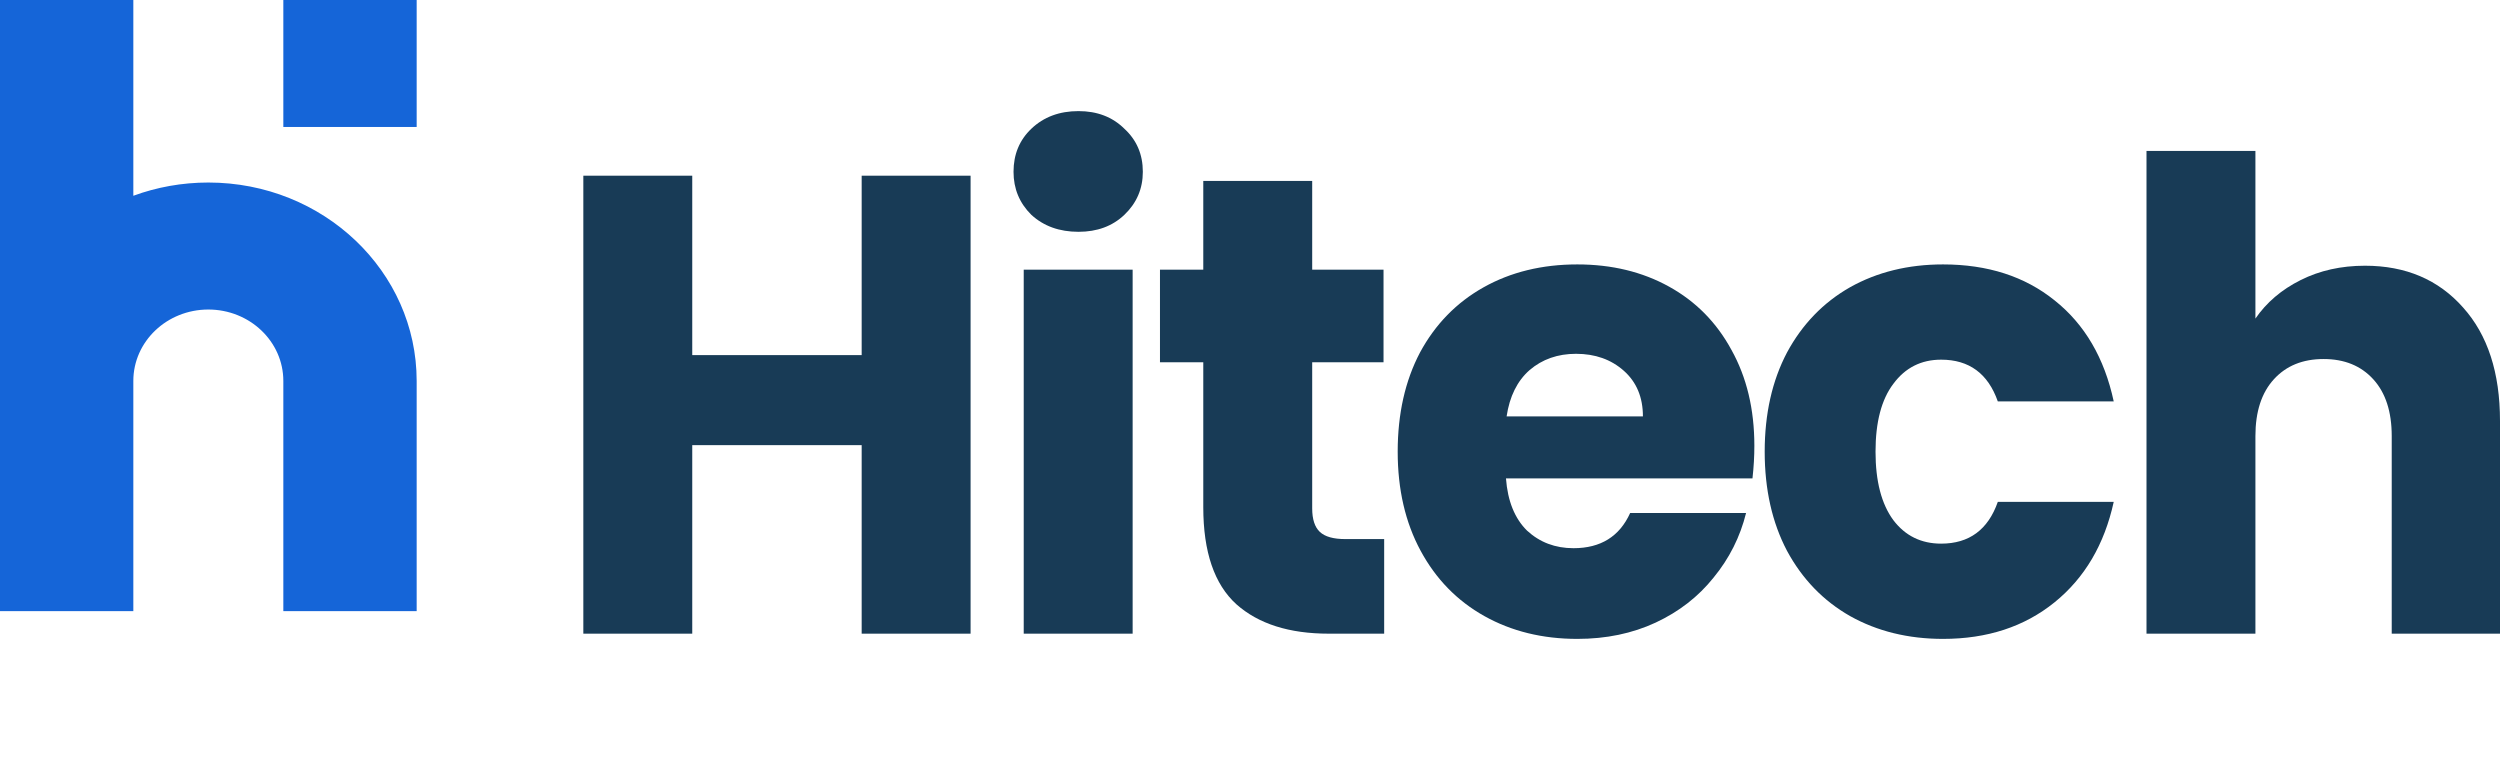
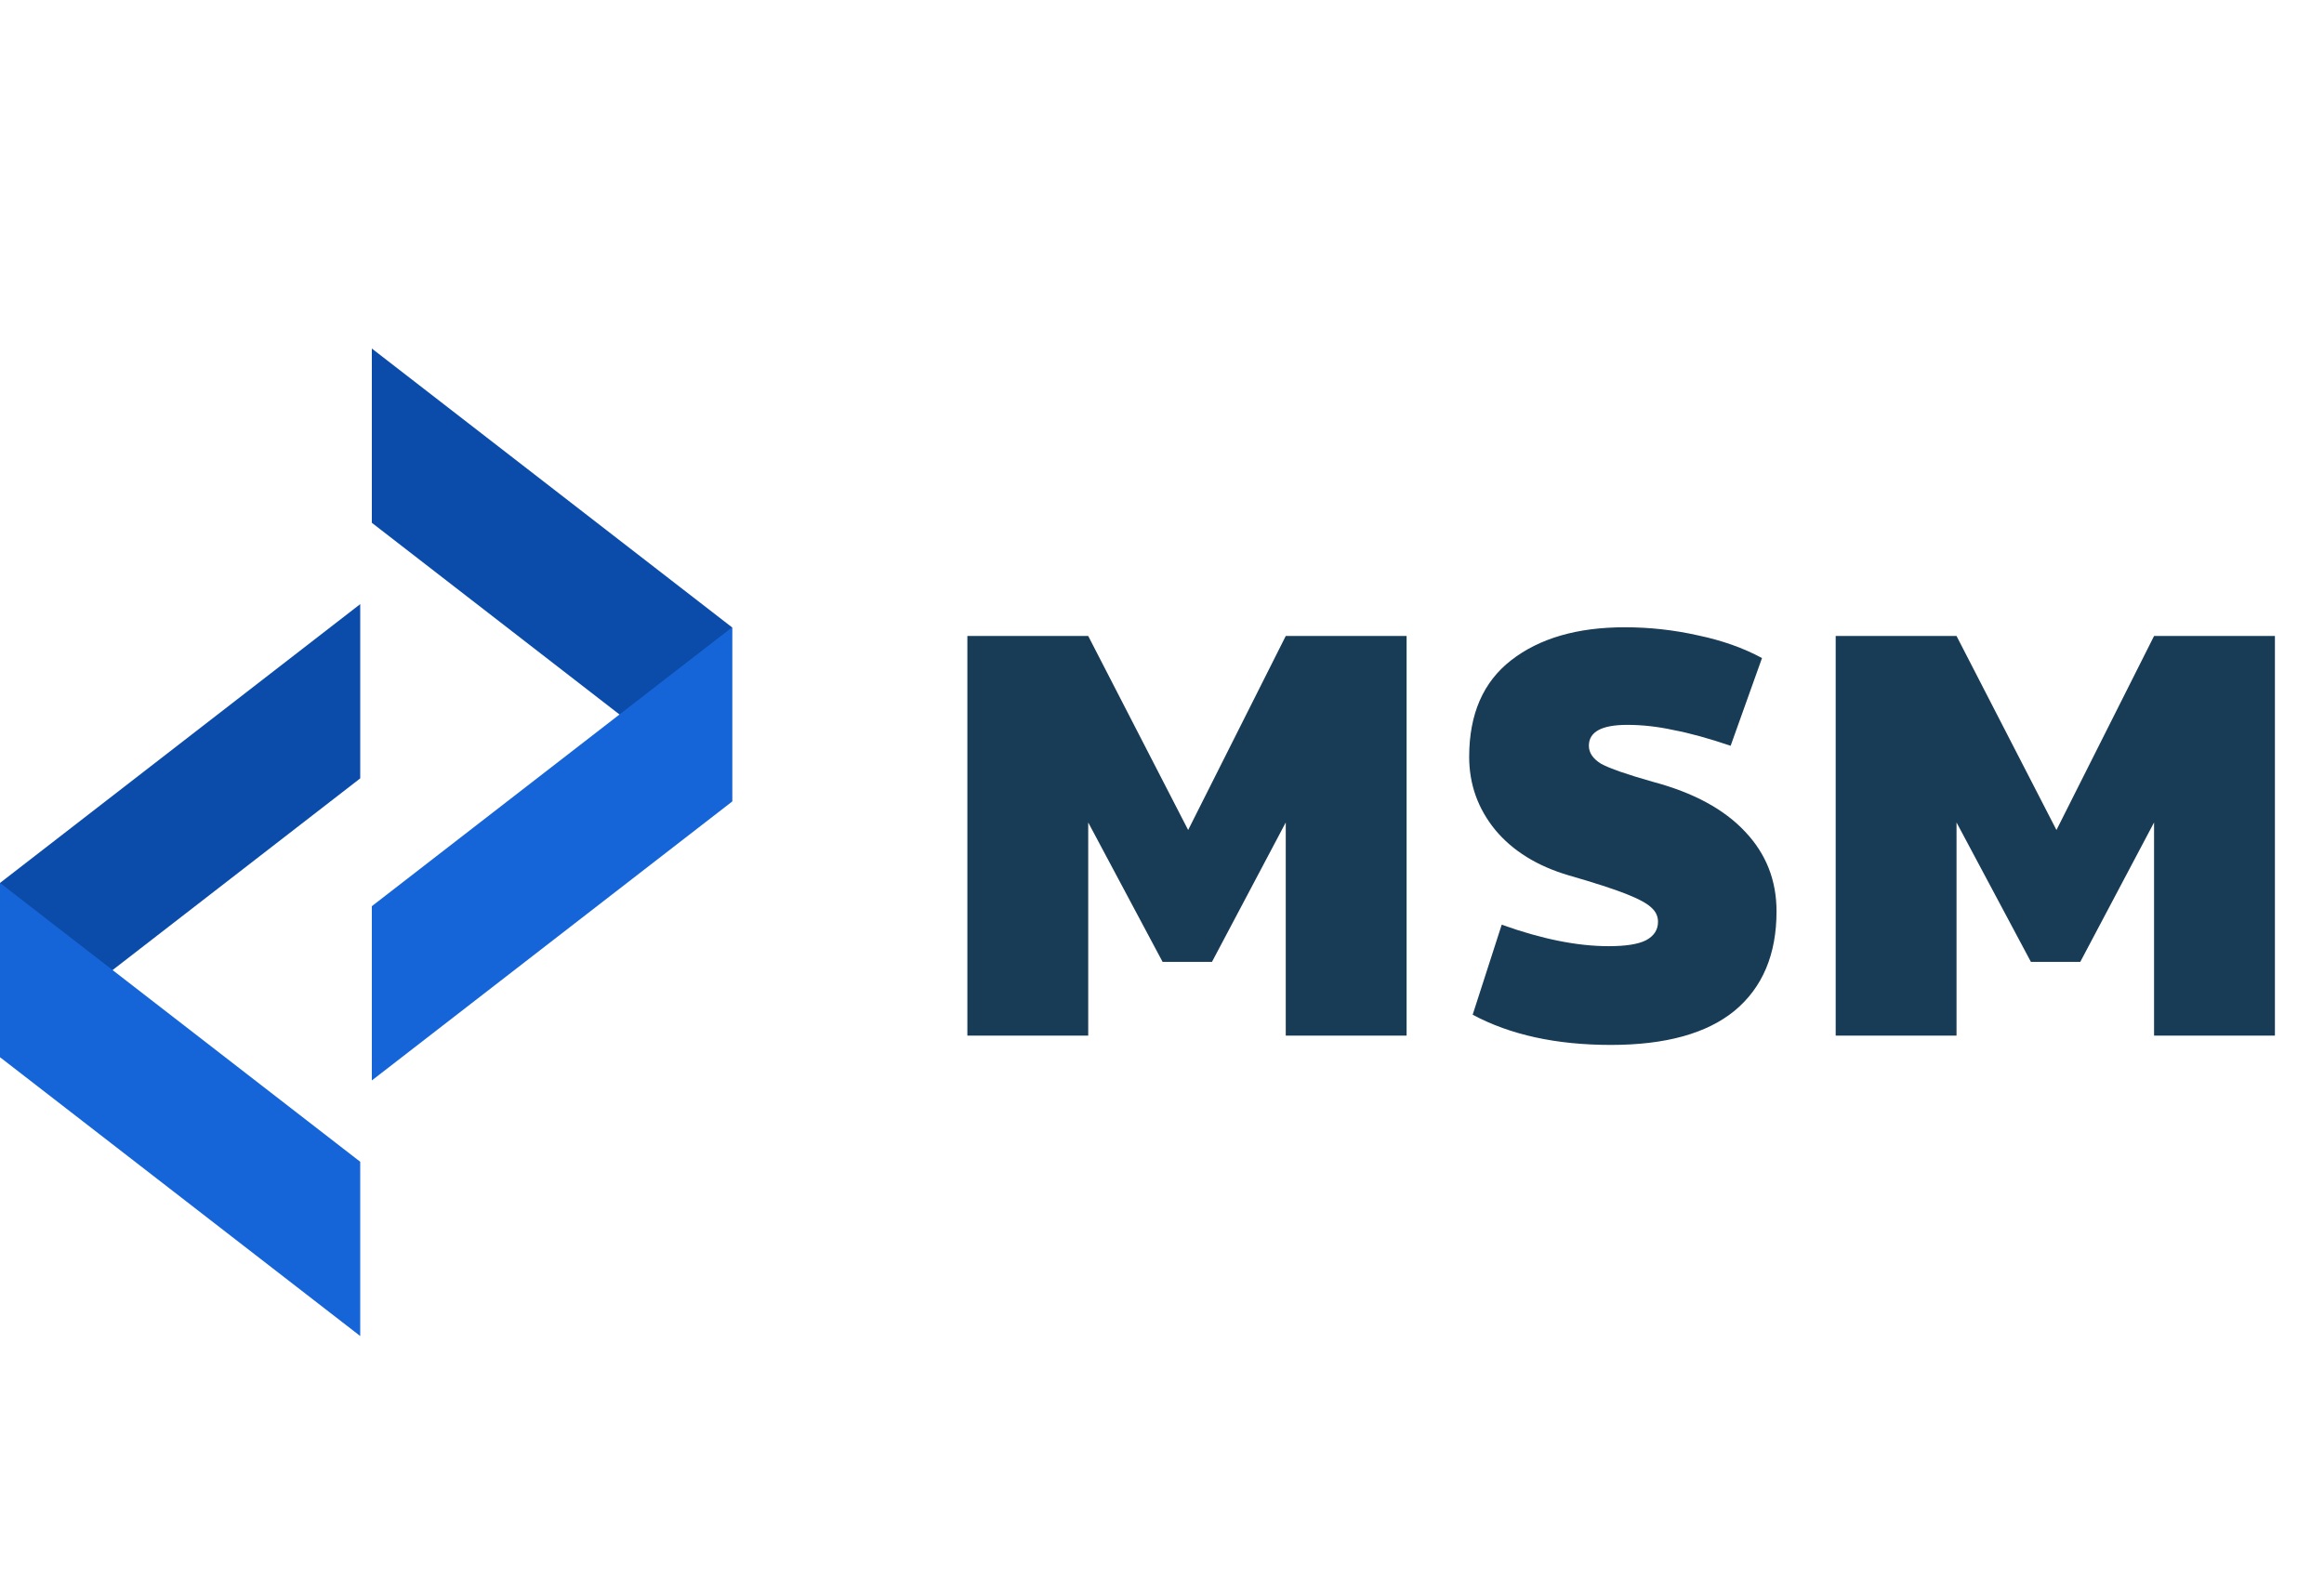
- <svg xmlns="http://www.w3.org/2000/svg" width="90" height="28" viewBox="0 0 90 28" fill="none">
-   <path d="M34.941 6.325V22.812H31.02V16.025H24.921V22.812H21V6.325H24.921V12.784H31.02V6.325H34.941Z" fill="#183B56" />
-   <path d="M38.826 8.345C38.138 8.345 37.573 8.141 37.129 7.734C36.701 7.311 36.487 6.795 36.487 6.184C36.487 5.558 36.701 5.041 37.129 4.634C37.573 4.211 38.138 4 38.826 4C39.499 4 40.049 4.211 40.477 4.634C40.92 5.041 41.142 5.558 41.142 6.184C41.142 6.795 40.92 7.311 40.477 7.734C40.049 8.141 39.499 8.345 38.826 8.345ZM40.775 9.707V22.812H36.854V9.707H40.775Z" fill="#183B56" />
-   <path d="M49.83 19.407V22.812H47.835C46.414 22.812 45.306 22.46 44.511 21.755C43.716 21.035 43.318 19.869 43.318 18.256V13.042H41.759V9.707H43.318V6.513H47.239V9.707H49.807V13.042H47.239V18.303C47.239 18.694 47.331 18.976 47.514 19.148C47.698 19.321 48.003 19.407 48.431 19.407H49.83Z" fill="#183B56" />
-   <path d="M63.157 16.048C63.157 16.424 63.135 16.815 63.089 17.223H54.215C54.276 18.037 54.529 18.663 54.972 19.101C55.431 19.524 55.988 19.735 56.646 19.735C57.624 19.735 58.304 19.313 58.686 18.467H62.859C62.645 19.328 62.256 20.103 61.69 20.792C61.14 21.481 60.444 22.021 59.604 22.413C58.763 22.804 57.823 23 56.783 23C55.53 23 54.414 22.726 53.436 22.178C52.457 21.63 51.693 20.847 51.143 19.829C50.593 18.812 50.317 17.622 50.317 16.26C50.317 14.897 50.585 13.707 51.12 12.69C51.67 11.672 52.434 10.889 53.413 10.341C54.391 9.793 55.515 9.519 56.783 9.519C58.022 9.519 59.122 9.785 60.085 10.318C61.048 10.85 61.797 11.609 62.332 12.596C62.882 13.582 63.157 14.733 63.157 16.048ZM59.145 14.991C59.145 14.302 58.916 13.754 58.457 13.347C57.998 12.94 57.425 12.737 56.737 12.737C56.08 12.737 55.522 12.932 55.064 13.324C54.62 13.715 54.345 14.271 54.238 14.991H59.145Z" fill="#183B56" />
-   <path d="M63.529 16.26C63.529 14.897 63.797 13.707 64.332 12.69C64.882 11.672 65.639 10.889 66.602 10.341C67.58 9.793 68.696 9.519 69.949 9.519C71.554 9.519 72.892 9.95 73.962 10.811C75.047 11.672 75.758 12.886 76.094 14.451H71.921C71.57 13.449 70.889 12.948 69.881 12.948C69.162 12.948 68.589 13.238 68.161 13.817C67.733 14.381 67.519 15.195 67.519 16.26C67.519 17.324 67.733 18.146 68.161 18.726C68.589 19.289 69.162 19.571 69.881 19.571C70.889 19.571 71.57 19.07 71.921 18.068H76.094C75.758 19.602 75.047 20.808 73.962 21.685C72.877 22.562 71.539 23 69.949 23C68.696 23 67.58 22.726 66.602 22.178C65.639 21.63 64.882 20.847 64.332 19.829C63.797 18.812 63.529 17.622 63.529 16.26Z" fill="#183B56" />
-   <path d="M85.139 9.566C86.606 9.566 87.784 10.067 88.67 11.069C89.557 12.056 90 13.418 90 15.156V22.812H86.102V15.696C86.102 14.819 85.88 14.138 85.437 13.653C84.994 13.167 84.398 12.925 83.649 12.925C82.9 12.925 82.303 13.167 81.86 13.653C81.417 14.138 81.195 14.819 81.195 15.696V22.812H77.274V5.433H81.195V11.469C81.593 10.889 82.135 10.427 82.823 10.083C83.511 9.738 84.283 9.566 85.139 9.566Z" fill="#183B56" />
-   <path d="M6.29308e-07 13.711L0 0H4.8L4.8 7.048C5.638 6.74 6.548 6.571 7.5 6.571C11.642 6.571 15 9.769 15 13.714V22H10.2V13.714C10.2 12.294 8.991 11.143 7.5 11.143C6.009 11.143 4.801 12.293 4.8 13.712C4.8 13.713 4.8 13.714 4.8 13.714L4.8 22H1.00973e-06L0 13.714C0 13.713 2.09783e-07 13.712 6.29308e-07 13.711Z" fill="#1565D8" />
-   <path d="M10.2 4.571V0H15V4.571L10.2 4.571Z" fill="#1565D8" />
+ <svg xmlns="http://www.w3.org/2000/svg" width="175" height="119" viewBox="0 0 175 119" fill="none">
+   <path d="M27.125 45.5L1.69606e-05 66.5L1.64391e-05 79.625L27.125 58.625L27.125 45.5Z" fill="#0B4CAB" />
+   <path d="M0 66.5L27.125 87.5L27.125 100.625L3.82473e-07 79.625L0 66.5Z" fill="#1565D8" />
+   <path d="M28 26.25L55.125 47.25L55.125 60.375L28 39.375L28 26.25Z" fill="#0B4CAB" />
+   <path d="M55.125 47.25L28 68.25L28 81.375L55.125 60.375L55.125 47.25Z" fill="#1565D8" />
+   <path d="M72.844 47.9H81.944L89.469 62.513L96.819 47.9H105.919V78H96.819V61.944L91.263 72.444H87.544L81.944 61.944V78H72.844V47.9ZM121.306 78.7C117.194 78.7 113.723 77.942 110.894 76.425L113.081 69.644C116.086 70.723 118.769 71.263 121.131 71.263C122.415 71.263 123.348 71.117 123.931 70.825C124.544 70.504 124.85 70.037 124.85 69.425C124.85 69.017 124.69 68.667 124.369 68.375C124.048 68.054 123.406 67.704 122.444 67.325C121.481 66.946 120.038 66.479 118.113 65.925C115.75 65.225 113.913 64.088 112.6 62.513C111.288 60.908 110.631 59.071 110.631 57C110.631 53.792 111.681 51.371 113.781 49.737C115.911 48.075 118.769 47.244 122.356 47.244C124.223 47.244 126.061 47.448 127.869 47.856C129.677 48.235 131.281 48.804 132.681 49.562L130.319 56.169C128.686 55.615 127.256 55.221 126.031 54.987C124.836 54.725 123.669 54.594 122.531 54.594C120.606 54.594 119.644 55.119 119.644 56.169C119.644 56.694 119.95 57.146 120.563 57.525C121.204 57.875 122.502 58.327 124.456 58.881C127.519 59.698 129.838 60.952 131.413 62.644C132.988 64.306 133.775 66.304 133.775 68.638C133.775 71.875 132.725 74.369 130.625 76.119C128.525 77.84 125.419 78.7 121.306 78.7ZM138.229 47.9H147.329L154.854 62.513L162.204 47.9H171.304V78H162.204V61.944L156.648 72.444H152.929L147.329 61.944V78H138.229V47.9Z" fill="#183B56" />
</svg>
